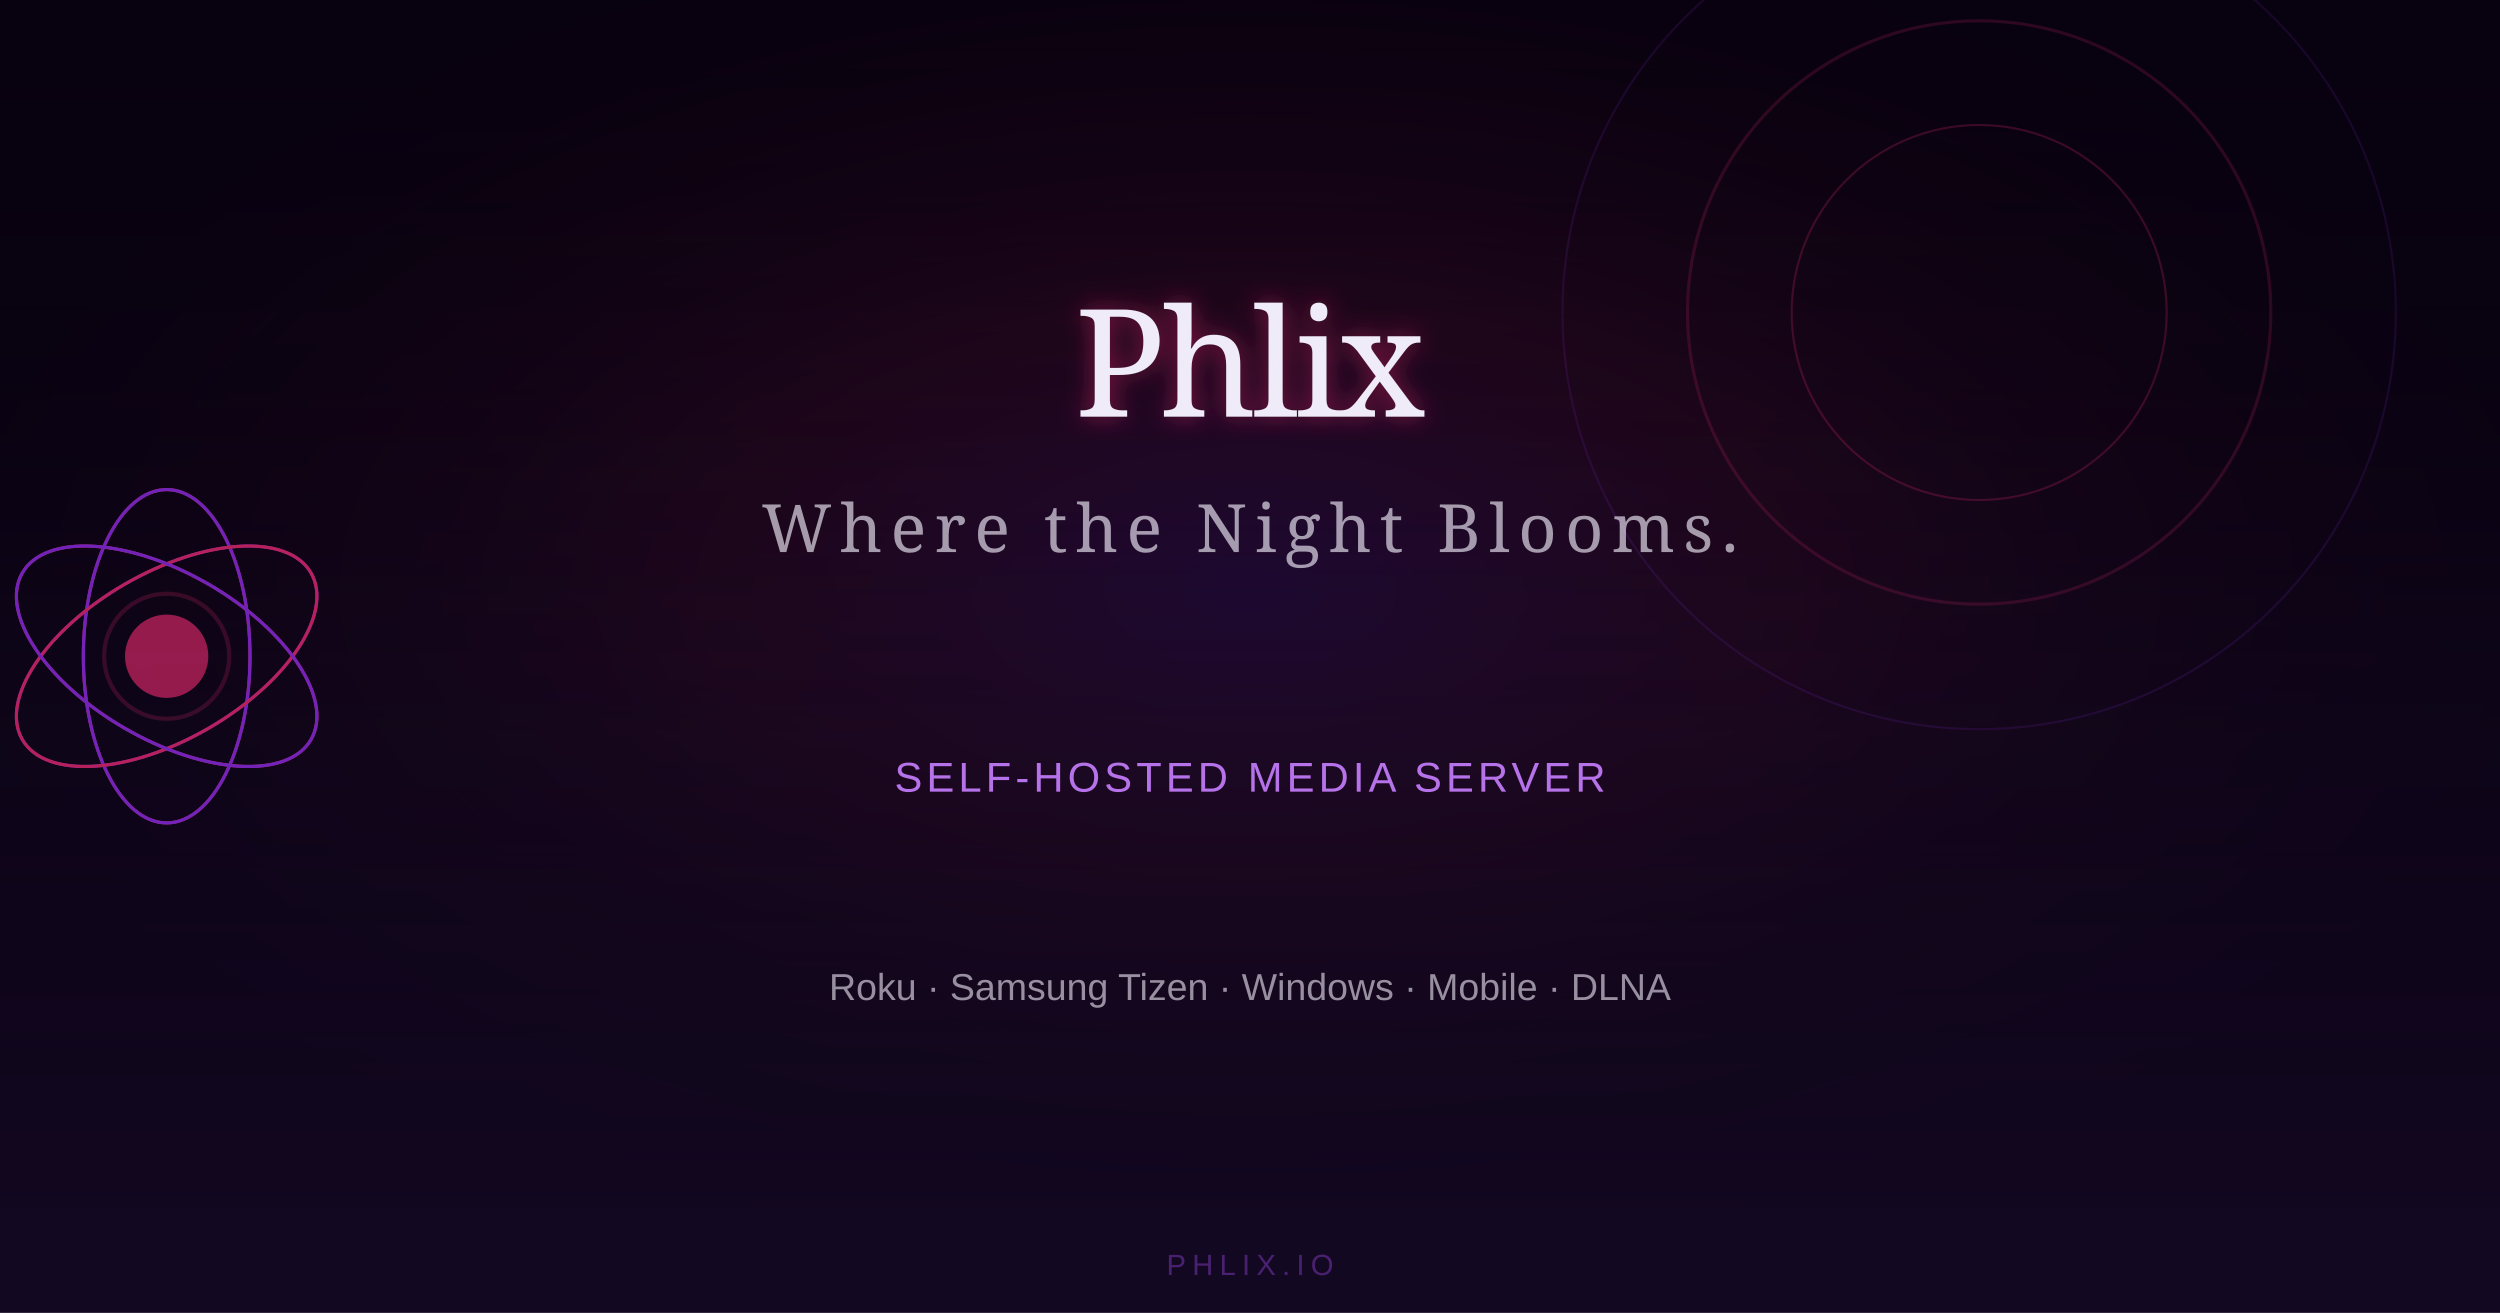
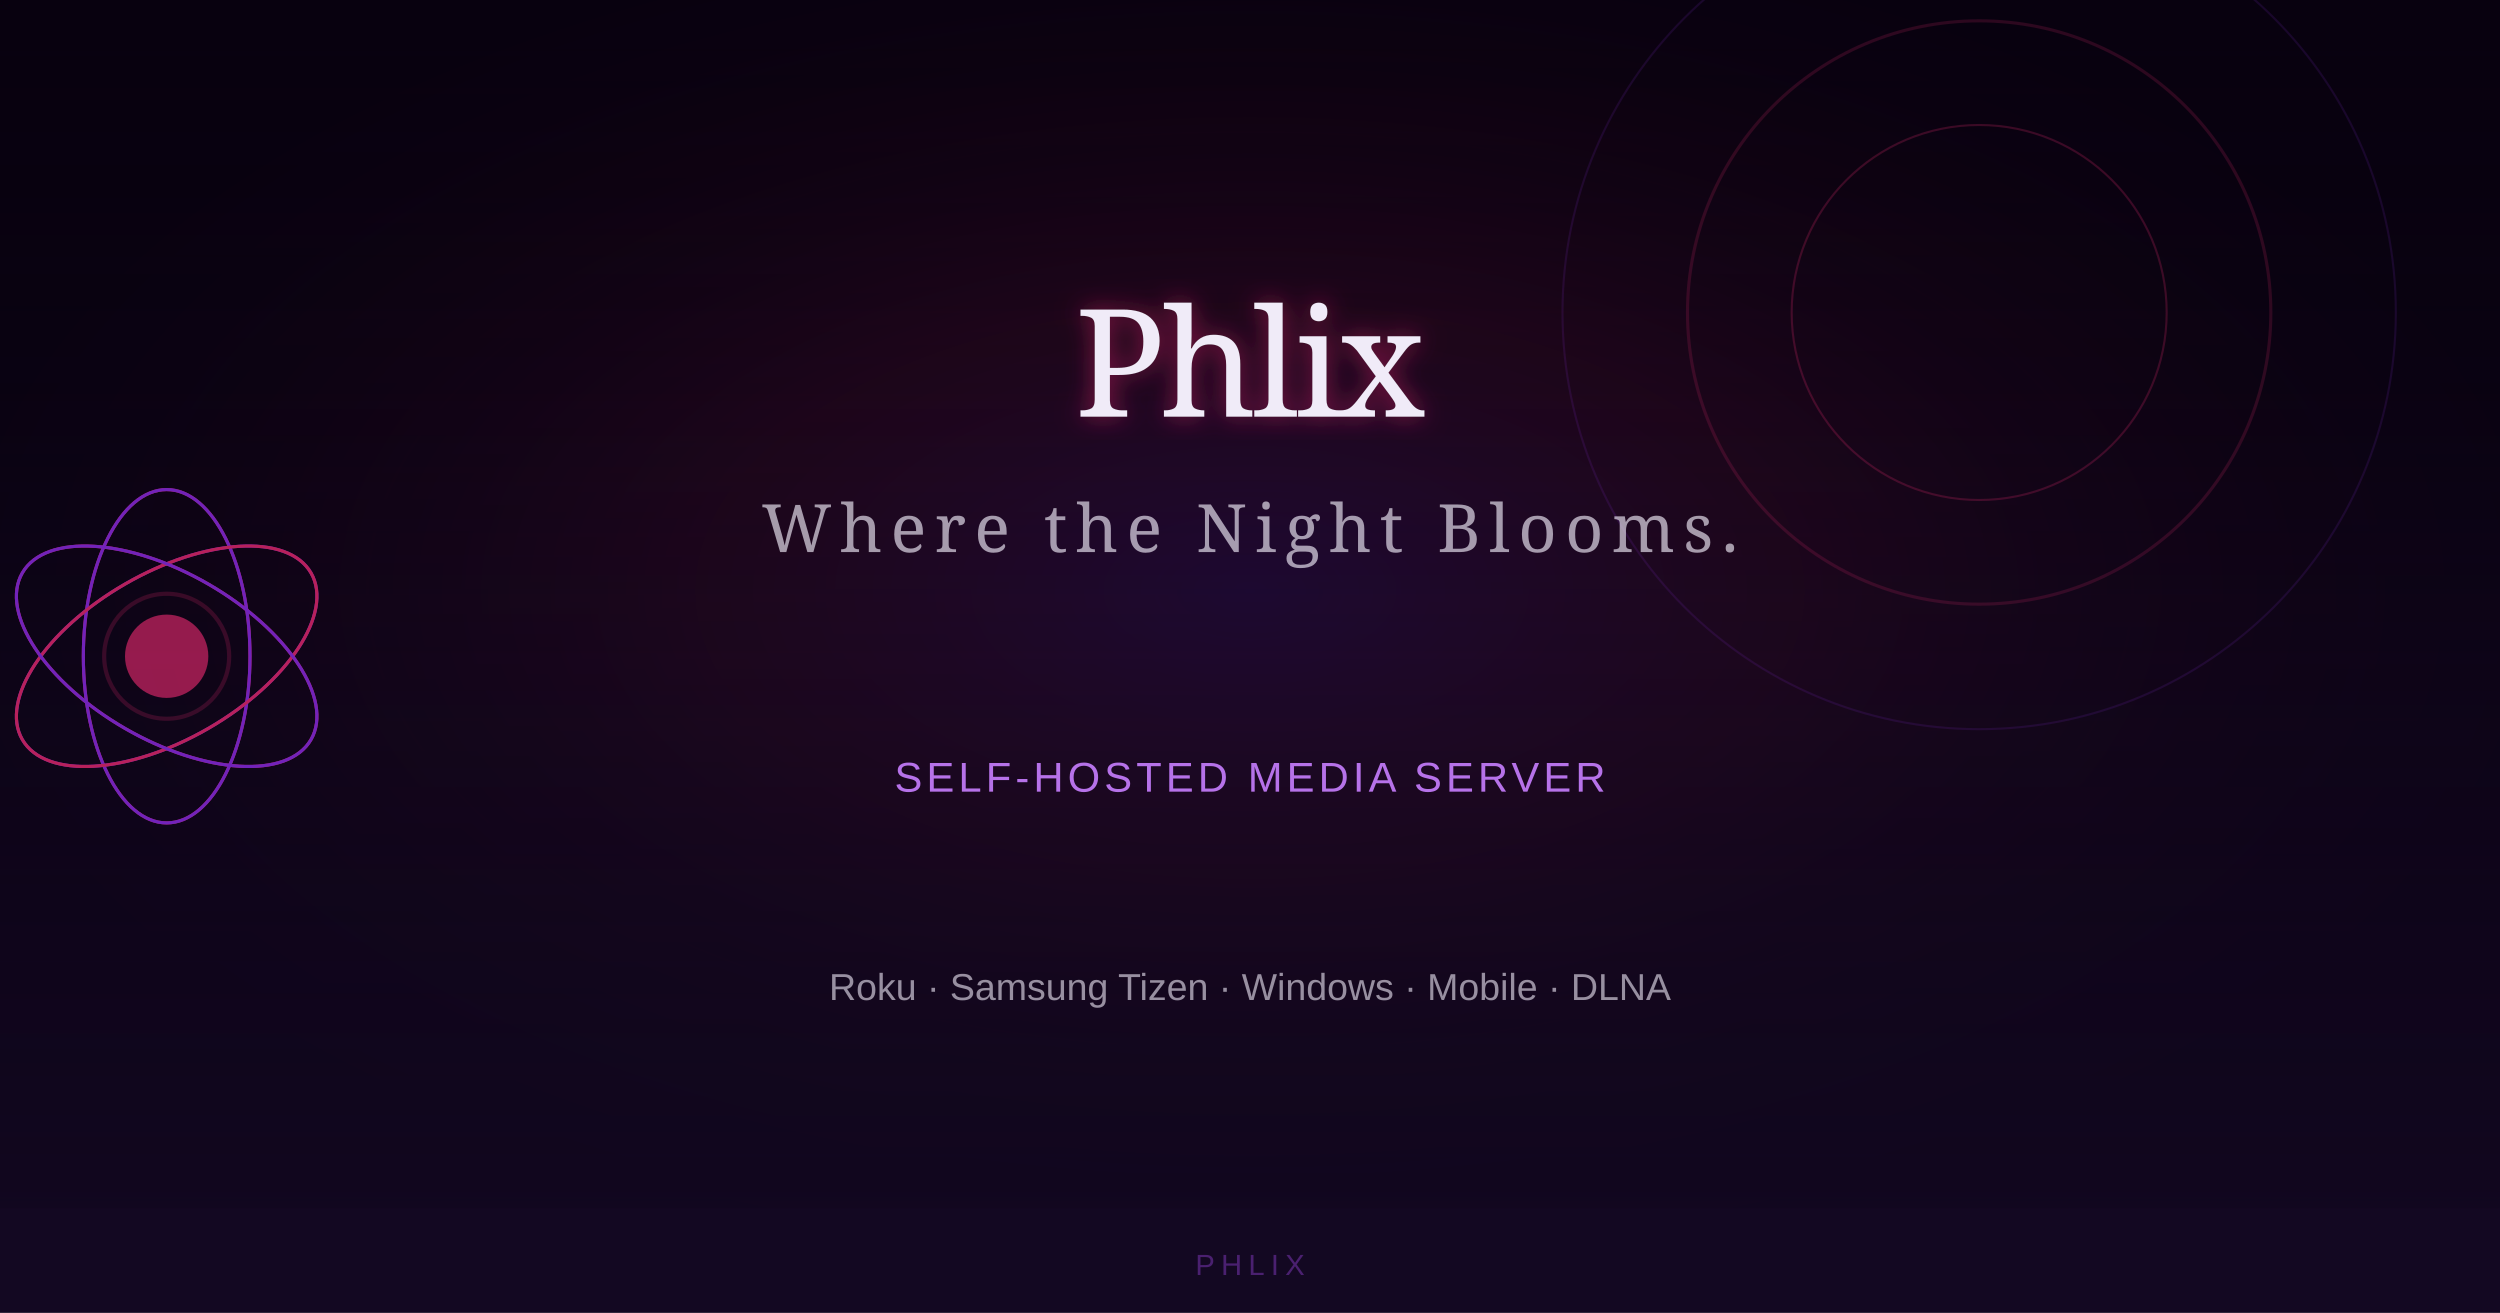
<svg xmlns="http://www.w3.org/2000/svg" viewBox="0 0 1200 630" role="img" aria-label="Phlix social card">
  <rect width="1200" height="630" fill="#08010F" />
  <radialGradient id="bgBloom" cx="50%" cy="45%" r="55%">
    <stop offset="0%" stop-color="#9B30FF" stop-opacity="0.18" />
    <stop offset="40%" stop-color="#FF2D78" stop-opacity="0.10" />
    <stop offset="100%" stop-color="#08010F" stop-opacity="0" />
  </radialGradient>
  <rect width="1200" height="630" fill="url(#bgBloom)" />
  <linearGradient id="bottomFade" x1="0%" y1="100%" x2="0%" y2="0%">
    <stop offset="0%" stop-color="#130822" stop-opacity="0.9" />
    <stop offset="50%" stop-color="#130822" stop-opacity="0.4" />
    <stop offset="100%" stop-color="#08010F" stop-opacity="0" />
  </linearGradient>
  <rect width="1200" height="630" fill="url(#bottomFade)" />
  <circle cx="950" cy="150" r="200" fill="none" stroke="#9B30FF" stroke-width="1" opacity="0.12" />
  <circle cx="950" cy="150" r="140" fill="none" stroke="#FF2D78" stroke-width="1.5" opacity="0.15" />
  <circle cx="950" cy="150" r="90" fill="none" stroke="#FF2D78" stroke-width="1" opacity="0.20" />
  <g transform="translate(80, 315)" opacity="0.7">
    <ellipse cx="0" cy="0" rx="40" ry="80" fill="none" stroke="#FF2D78" stroke-width="1.5" transform="rotate(0)" />
    <ellipse cx="0" cy="0" rx="40" ry="80" fill="none" stroke="#9B30FF" stroke-width="1.5" transform="rotate(60)" />
    <ellipse cx="0" cy="0" rx="40" ry="80" fill="none" stroke="#FF2D78" stroke-width="1.5" transform="rotate(120)" />
    <ellipse cx="0" cy="0" rx="40" ry="80" fill="none" stroke="#9B30FF" stroke-width="1.5" transform="rotate(180)" />
    <ellipse cx="0" cy="0" rx="40" ry="80" fill="none" stroke="#FF2D78" stroke-width="1.5" transform="rotate(240)" />
    <ellipse cx="0" cy="0" rx="40" ry="80" fill="none" stroke="#9B30FF" stroke-width="1.5" transform="rotate(300)" />
    <circle cx="0" cy="0" r="20" fill="#FF2D78" opacity="0.8" />
    <circle cx="0" cy="0" r="30" fill="none" stroke="#FF2D78" stroke-width="2" opacity="0.25" />
  </g>
  <text x="600" y="200" font-family="Georgia, serif" font-size="72" font-weight="300" fill="#F0EBF8" text-anchor="middle" letter-spacing="-2" filter="url(#ogtextglow)">Phlix</text>
  <text x="600" y="265" font-family="Georgia, serif" font-size="32" font-weight="300" fill="#F0EBF8" text-anchor="middle" letter-spacing="4" opacity="0.65">Where the Night Blooms.</text>
  <text x="600" y="380" font-family="Arial, sans-serif" font-size="20" font-weight="300" fill="#C77DFF" text-anchor="middle" letter-spacing="2" opacity="0.9">SELF-HOSTED MEDIA SERVER</text>
  <text x="600" y="480" font-family="Arial, sans-serif" font-size="18" font-weight="400" fill="#F0EBF8" text-anchor="middle" opacity="0.6">Roku · Samsung Tizen · Windows · Mobile · DLNA</text>
  <rect x="0" y="580" width="1200" height="50" fill="#130822" />
-   <text x="600" y="612" font-family="Arial, sans-serif" font-size="14" font-weight="300" fill="#4A2070" text-anchor="middle" letter-spacing="3">PHLIX.IO</text>
+   <text x="600" y="612" font-family="Arial, sans-serif" font-size="14" font-weight="300" fill="#4A2070" text-anchor="middle" letter-spacing="3">PHLIX</text>
  <defs>
    <filter id="ogtextglow" x="-10%" y="-20%" width="120%" height="140%">
      <feGaussianBlur in="SourceAlpha" stdDeviation="6" result="blur" />
      <feFlood flood-color="#FF2D78" flood-opacity="0.5" result="color" />
      <feComposite in="color" in2="blur" operator="in" result="glow" />
      <feMerge>
        <feMergeNode in="glow" />
        <feMergeNode in="SourceGraphic" />
      </feMerge>
    </filter>
  </defs>
</svg>
